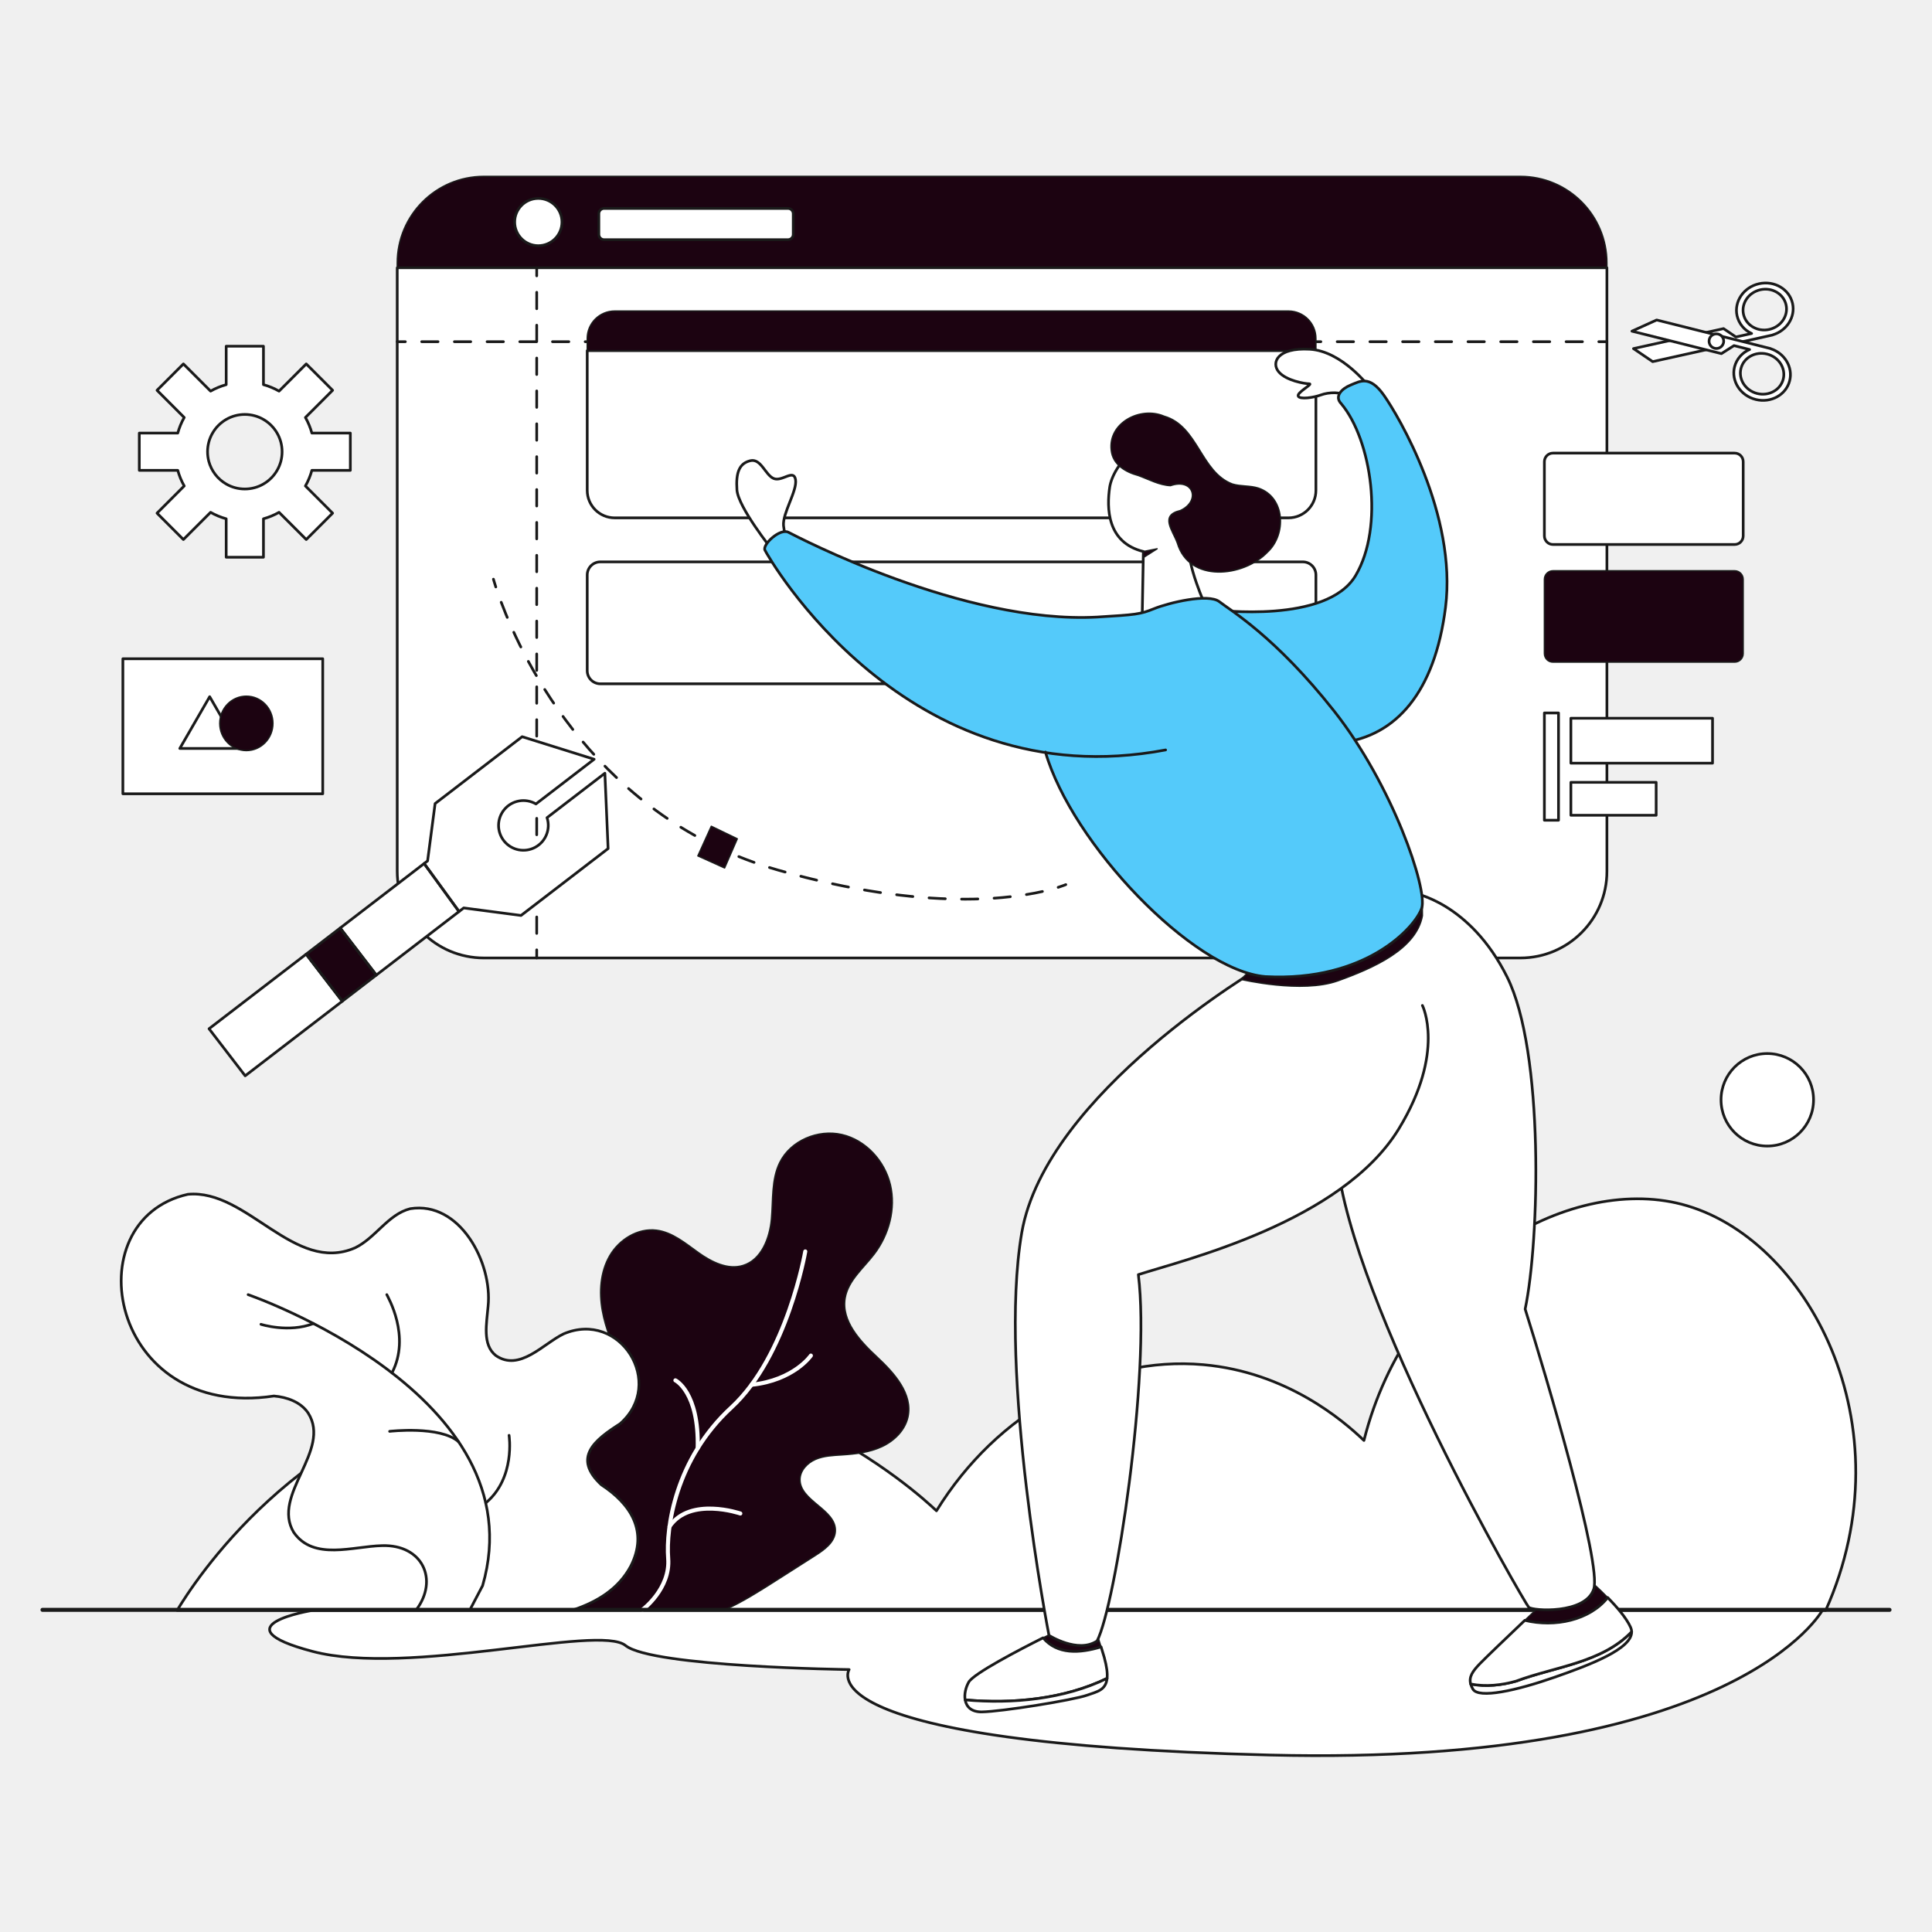
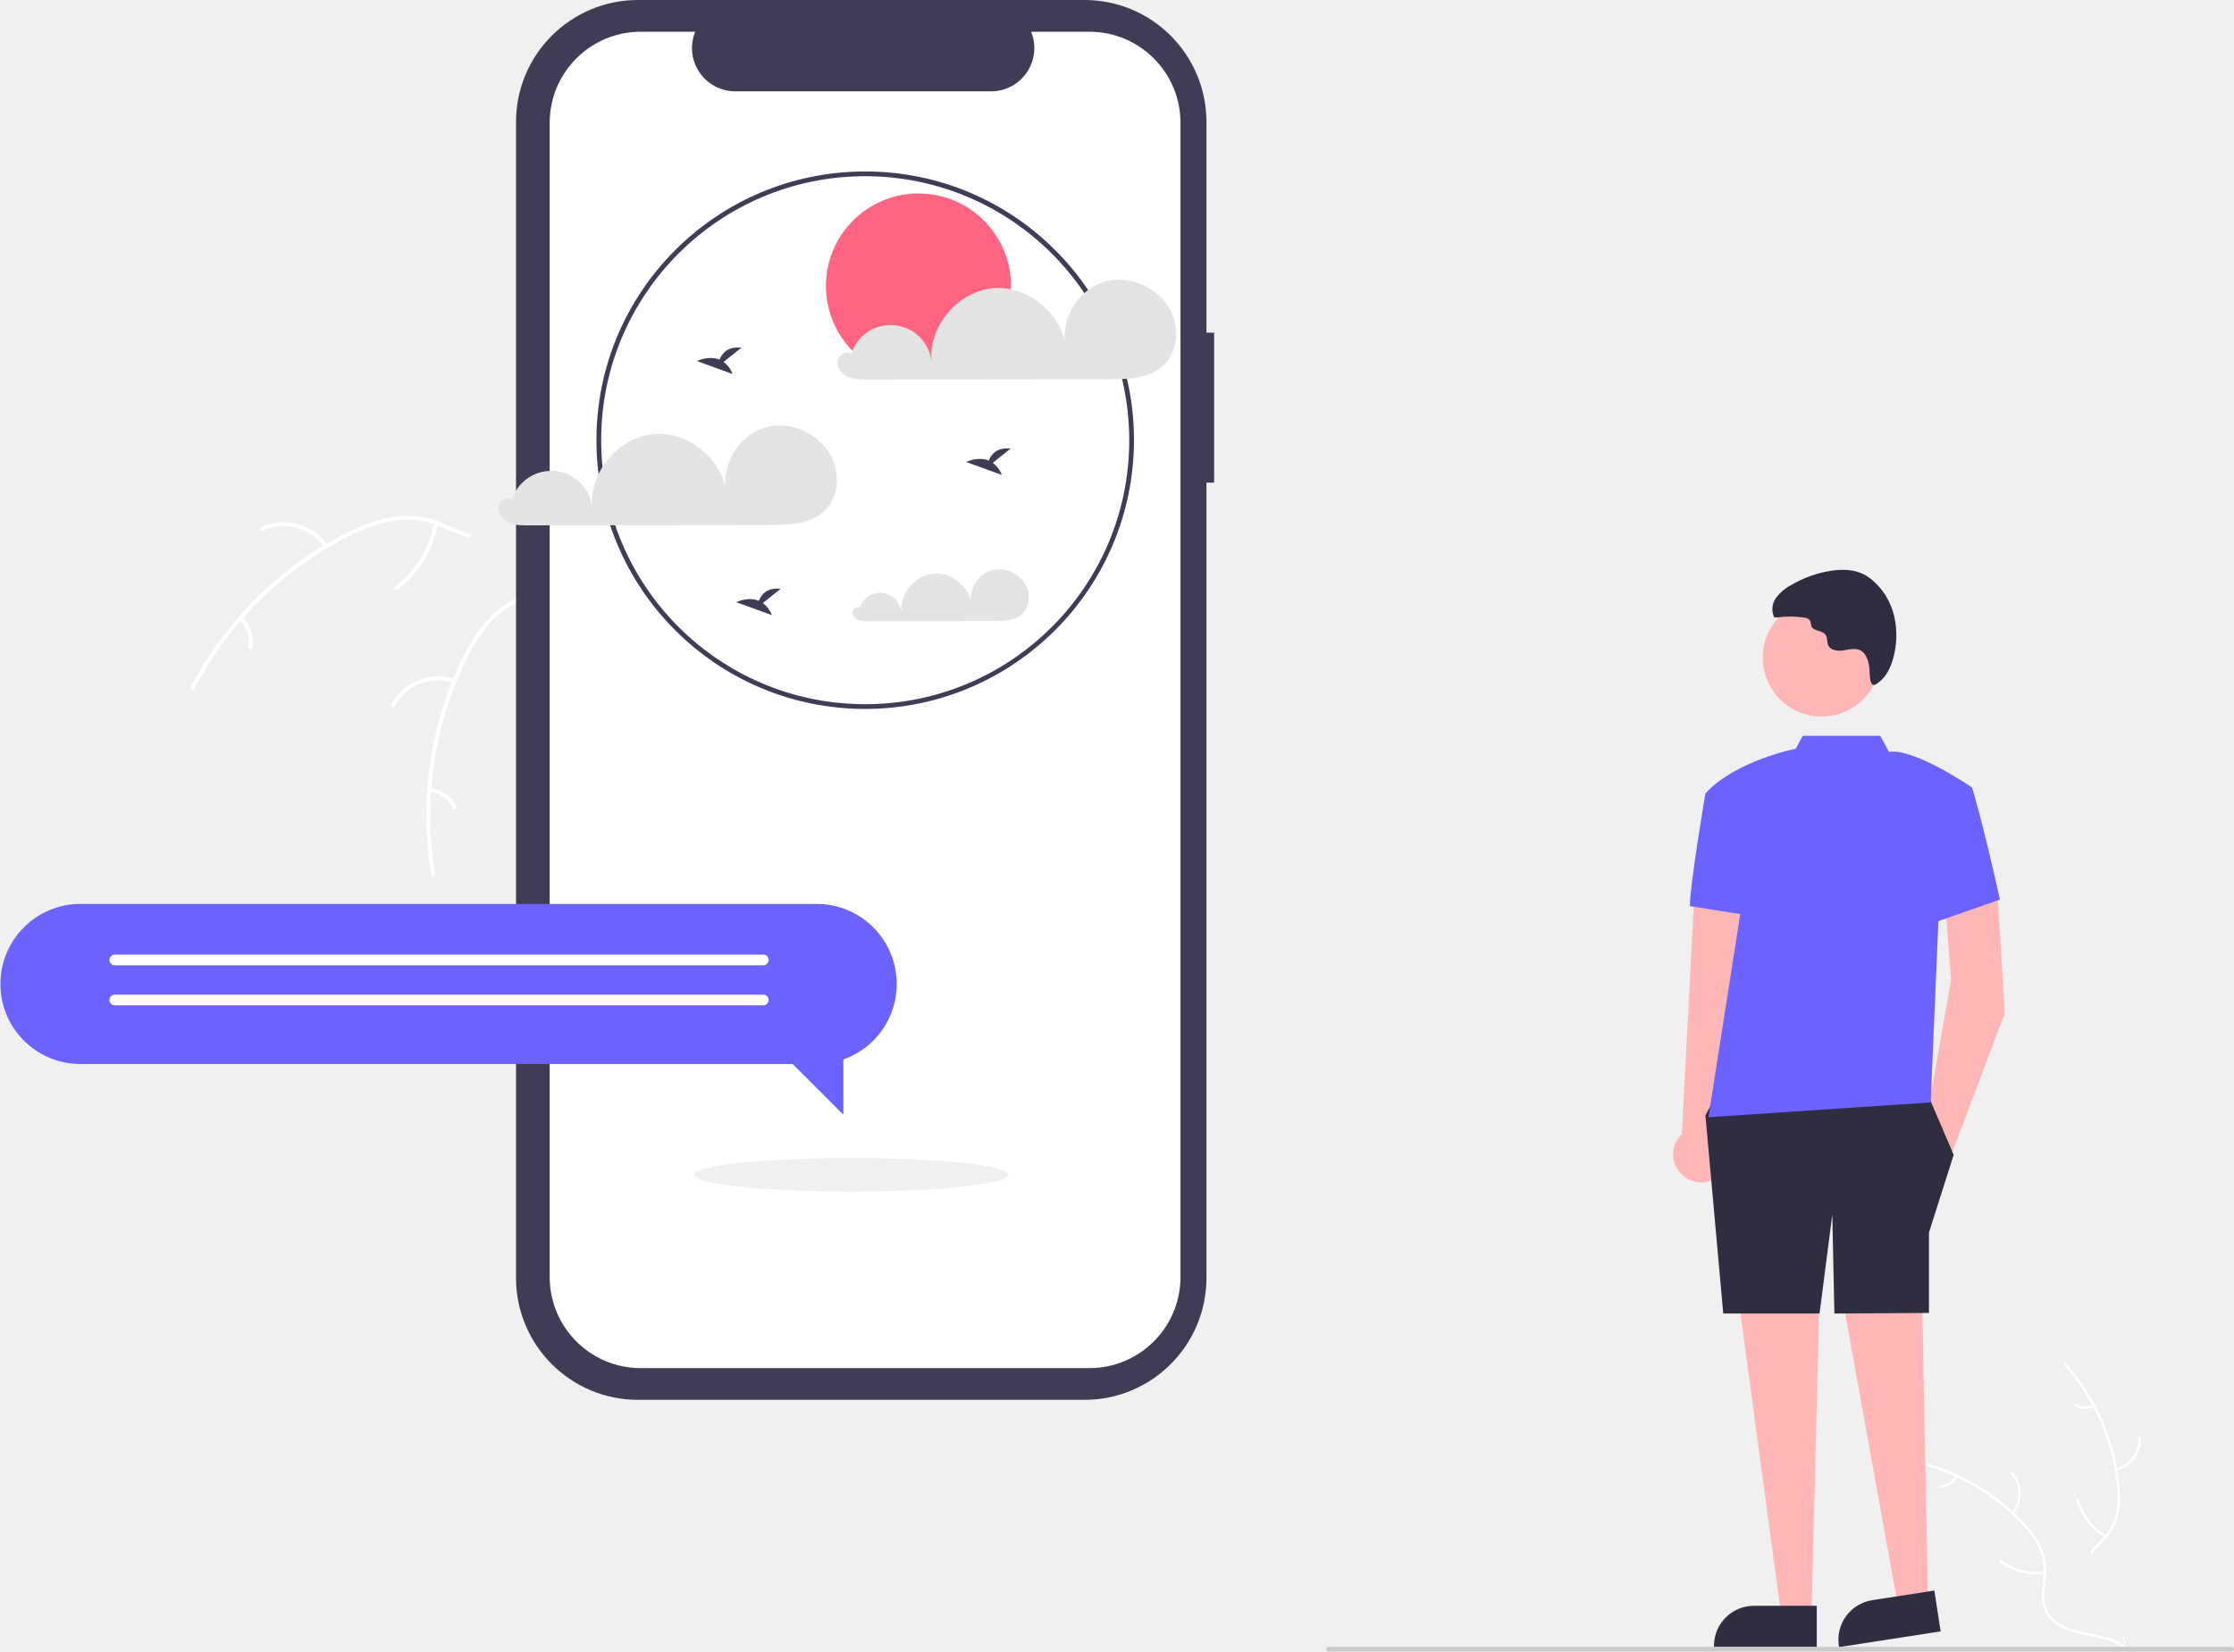
- <svg xmlns="http://www.w3.org/2000/svg" viewBox="0 0 3000 3000" id="website-design">
-   <g id="Layer_2">
-     <g id="Layer_1-2">
-       <rect width="3000" height="3000" style="fill:none" />
-       <path d="M1241.617,2499.535H2830.369s-130.215,243.627-858.388,225.673-653.451-132.726-653.451-132.726-306.214-3.943-347.237-37.353-336.218,48.695-486.044,9.139,0-63.685,0-63.685Z" style="fill:#fff;stroke:#1a1a1a;stroke-linecap:round;stroke-linejoin:round;stroke-width:4.198px" />
-       <path d="M275.012,2500.581h2559.914c128.708-287.852-29.237-580.591-224.063-630.747-176.446-45.425-425.207,97.293-492.937,366.902-32.215-30.901-119.669-106.064-249.27-117.633-160.389-14.317-320.602,74.541-414.516,226.863-26.263-25.04-296.51-273.912-672.188-201.656C459.063,2206.413,300.061,2459.237,275.012,2500.581Z" style="fill:#fff;stroke:#1a1a1a;stroke-linecap:round;stroke-linejoin:round;stroke-width:4.198px" />
-       <circle cx="2744.232" cy="1707.762" r="71.82" style="fill:#fff;stroke:#1a1a1a;stroke-linecap:round;stroke-linejoin:round;stroke-width:4.198px" />
-       <path d="M2495.211,408.285A134.437,134.437,0,0,0,2360.773,273.847H751.258A134.437,134.437,0,0,0,616.82,408.285v7.469H2495.211Z" style="stroke:#1a1a1a;stroke-linecap:round;stroke-linejoin:round;fill:#1c0311;stroke-width:2.099px" />
-       <path d="M616.82,415.753v937.328A134.437,134.437,0,0,0,751.258,1487.519H2360.773a134.437,134.437,0,0,0,134.437-134.437V415.753Z" style="fill:#fff;stroke:#1a1a1a;stroke-linecap:round;stroke-linejoin:round;stroke-width:4.198px" />
-       <rect width="308.708" height="141.906" x="2398.117" y="703.58" rx="13.307" style="fill:#fff;stroke:#1a1a1a;stroke-linecap:round;stroke-linejoin:round;stroke-width:4.198px" />
-       <rect width="308.708" height="141.906" x="2398.117" y="886.272" rx="13.307" style="stroke:#1a1a1a;stroke-linecap:round;stroke-linejoin:round;fill:#1c0311;stroke-width:2.099px" />
-       <path d="M1795.638,854.542s-13.036,3.947-20.228,1.867" style="fill:#fff;stroke:#1a1a1a;stroke-linecap:round;stroke-linejoin:round;stroke-width:4.198px" />
-       <path d="M766.195,899.355s1.158,4.284,3.682,12.039" style="fill:none;stroke:#1a1a1a;stroke-linecap:round;stroke-linejoin:round;stroke-width:4.198px" />
-       <path d="M778.275,935.224c34.781,92.314,151.103,336.419,430.443,415.99,230.868,65.764,369.817,43.957,422.26,30.125" style="fill:none;stroke:#1a1a1a;stroke-linecap:round;stroke-linejoin:round;stroke-width:4.198px;stroke-dasharray:25.271 25.271" />
-       <path d="M1643.119,1377.844c7.923-2.497,11.857-4.223,11.857-4.223" style="fill:none;stroke:#1a1a1a;stroke-linecap:round;stroke-linejoin:round;stroke-width:4.198px" />
-       <line x1="833.414" x2="833.414" y1="415.753" y2="428.347" style="fill:none;stroke:#1a1a1a;stroke-linecap:round;stroke-linejoin:round;stroke-width:4.198px" />
-       <line x1="833.414" x2="833.414" y1="453.873" y2="1462.162" style="fill:none;stroke:#1a1a1a;stroke-linecap:round;stroke-linejoin:round;stroke-width:4.198px;stroke-dasharray:25.526 25.526" />
-       <line x1="833.414" x2="833.414" y1="1474.926" y2="1487.519" style="fill:none;stroke:#1a1a1a;stroke-linecap:round;stroke-linejoin:round;stroke-width:4.198px" />
-       <line x1="616.82" x2="629.414" y1="530.585" y2="530.585" style="fill:none;stroke:#1a1a1a;stroke-linecap:round;stroke-linejoin:round;stroke-width:4.198px" />
-       <line x1="654.8" x2="2469.924" y1="530.585" y2="530.585" style="fill:none;stroke:#1a1a1a;stroke-linecap:round;stroke-linejoin:round;stroke-width:4.198px;stroke-dasharray:25.386 25.386" />
-       <line x1="2482.617" x2="2495.211" y1="530.585" y2="530.585" style="fill:none;stroke:#1a1a1a;stroke-linecap:round;stroke-linejoin:round;stroke-width:4.198px" />
-       <polygon points="528.205 1441.054 584.32 1514.108 712.788 1415.427 658.588 1340.902 528.205 1441.054" style="fill:#fff" />
-       <path d="M809.069,1421.53l135.183-103.838-4.998-117.01-89.838,69.008a38.587,38.587,0,1,1-17.23-21.313l90.378-69.422L810.8,1143.956,675.617,1247.794l-11.67,88.99-5.36,4.117,54.2,74.526,7.275-5.588Z" style="fill:#fff" />
-       <rect width="66.608" height="92.119" x="496.546" y="1451.809" style="fill:#fff" transform="rotate(-37.529 529.85 1497.868)" />
-       <rect width="190.13" height="92.119" x="332.983" y="1530.007" style="fill:#fff" transform="rotate(-37.529 428.048 1576.066)" />
-       <polygon points="528.205 1441.054 584.32 1514.108 712.788 1415.427 658.588 1340.902 528.205 1441.054" style="fill:none;stroke-width:2.099px;stroke:#fff;stroke-miterlimit:10" />
-       <path d="M809.069,1421.53l135.183-103.838-4.998-117.01-89.838,69.008a38.587,38.587,0,1,1-17.23-21.313l90.378-69.422L810.8,1143.956,675.617,1247.794l-11.67,88.99-5.36,4.117,54.2,74.526,7.275-5.588Z" style="fill:none;stroke-width:2.099px;stroke:#fff;stroke-miterlimit:10" />
-       <rect width="66.608" height="92.119" x="496.546" y="1451.809" style="stroke:#1a1a1a;stroke-linecap:round;stroke-linejoin:round;fill:#1c0311;stroke-width:2.099px" transform="rotate(-37.529 529.85 1497.868)" />
-       <rect width="190.13" height="92.119" x="332.983" y="1530.007" style="fill:none;stroke-width:2.099px;stroke:#fff;stroke-miterlimit:10" transform="rotate(-37.529 428.048 1576.066)" />
-       <polygon points="528.205 1441.054 584.32 1514.108 712.788 1415.427 658.588 1340.902 528.205 1441.054" style="fill:none;stroke:#1a1a1a;stroke-linecap:round;stroke-linejoin:round;stroke-width:4.198px" />
-       <path d="M809.069,1421.53l135.183-103.838-4.998-117.01-89.838,69.008a38.587,38.587,0,1,1-17.23-21.313l90.378-69.422L810.8,1143.956,675.617,1247.794l-11.67,88.99-5.36,4.117,54.2,74.526,7.275-5.588Z" style="fill:none;stroke:#1a1a1a;stroke-linecap:round;stroke-linejoin:round;stroke-width:4.198px" />
-       <rect width="66.608" height="92.119" x="496.546" y="1451.809" style="fill:none;stroke:#1a1a1a;stroke-linecap:round;stroke-linejoin:round;stroke-width:4.198px" transform="rotate(-37.529 529.85 1497.868)" />
-       <rect width="190.13" height="92.119" x="332.983" y="1530.007" style="fill:none;stroke:#1a1a1a;stroke-linecap:round;stroke-linejoin:round;stroke-width:4.198px" transform="rotate(-37.529 428.048 1576.066)" />
-       <path d="M544.003,730.375V672.489h-59.719a106.651,106.651,0,0,0-10.032-24.228l42.222-42.222-40.939-40.939L433.313,607.323a106.636,106.636,0,0,0-24.228-10.032V537.598H351.226V597.291a106.636,106.636,0,0,0-24.228,10.032l-42.222-42.223-40.939,40.939,42.222,42.222a106.651,106.651,0,0,0-10.032,24.228h-59.719V730.375h59.719a106.639,106.639,0,0,0,10.032,24.228l-42.222,42.222,40.939,40.939,42.222-42.222a106.635,106.635,0,0,0,24.228,10.032v59.693h57.859V805.574a106.635,106.635,0,0,0,24.228-10.032l42.222,42.222,40.939-40.939-42.222-42.222A106.639,106.639,0,0,0,484.284,730.375Zm-113.728,0a57.896,57.896,0,0,1-21.19,21.19,56.485,56.485,0,0,1-13.961,5.789,58.114,58.114,0,0,1-29.964,0,56.302,56.302,0,0,1-13.934-5.789,58.19,58.19,0,0,1-27.004-35.15,58.726,58.726,0,0,1-1.938-14.982,57.594,57.594,0,0,1,1.964-14.982,56.497,56.497,0,0,1,5.789-13.961A58.093,58.093,0,0,1,351.226,651.3a56.302,56.302,0,0,1,13.934-5.789,58.114,58.114,0,0,1,29.964,0A56.486,56.486,0,0,1,409.085,651.3a58.093,58.093,0,0,1,21.19,21.189,56.497,56.497,0,0,1,5.789,13.961,57.594,57.594,0,0,1,1.964,14.982,58.726,58.726,0,0,1-1.938,14.982A57.574,57.574,0,0,1,430.275,730.375Z" style="fill:#fff;stroke:#1a1a1a;stroke-linecap:round;stroke-linejoin:round;stroke-width:4.198px" />
-       <circle cx="835.904" cy="344.8" r="36.721" style="fill:#fff;stroke:#1a1a1a;stroke-linecap:round;stroke-linejoin:round;stroke-width:4.198px" />
-       <rect width="301.862" height="48.547" x="929.885" y="323.639" rx="8.198" style="fill:#fff;stroke:#1a1a1a;stroke-linecap:round;stroke-linejoin:round;stroke-width:4.198px" />
-       <path d="M911.836,544.434V761.485a42.643,42.643,0,0,0,42.643,42.643H2000.709a42.643,42.643,0,0,0,42.643-42.643V544.434Z" style="fill:#fff;stroke:#1a1a1a;stroke-linecap:round;stroke-linejoin:round;stroke-width:4.198px" />
-       <path d="M2043.352,525.615a42.643,42.643,0,0,0-42.643-42.643H954.479A42.643,42.643,0,0,0,911.836,525.615v18.819H2043.352Z" style="stroke:#1a1a1a;stroke-linecap:round;stroke-linejoin:round;fill:#1c0311;stroke-width:2.099px" />
-       <rect width="1131.516" height="189.327" x="911.836" y="872.473" rx="20.317" style="fill:#fff;stroke:#1a1a1a;stroke-linecap:round;stroke-linejoin:round;stroke-width:4.198px" />
-       <path d="M1362.27,2107.484c-26.687-24.884-56.107-56.158-49.856-92.106,4.718-27.129,28.36-46.109,45.062-68.001,23.092-30.268,33.876-70.577,25.154-107.636-8.722-37.059-38.191-69.418-75.275-78.03-37.084-8.612-79.694,9.243-96.559,43.374-13.217,26.749-10.217,58.199-12.943,87.91-2.726,29.711-15.451,63.061-43.936,71.937-23.791,7.414-48.984-5.316-69.273-19.785-20.289-14.468-40.428-31.729-65.145-34.9-29.006-3.722-58.02,14.289-72.709,39.576-14.689,25.287-16.732,56.351-11.582,85.138,5.151,28.787,16.942,55.896,28.638,82.699l-76.907,88.103-25.238,293.771h264.239c27.243-12.3,52.682-28.463,77.931-44.567q31.293-19.959,62.586-39.919c14.119-9.005,29.777-20.509,30.717-37.229,1.906-33.906-55.846-47.019-54.898-80.965.386-13.836,11.562-25.461,24.3-30.876s26.928-5.938,40.741-6.821c21.17-1.354,42.717-3.853,61.956-12.789,19.239-8.936,36.055-25.341,40.621-46.057C1417.748,2164.678,1388.957,2132.367,1362.27,2107.484Z" style="stroke:#1a1a1a;stroke-linecap:round;stroke-linejoin:round;fill:#1c0311;stroke-width:2.099px" />
-       <path d="M1250.419,1943.226s-27.943,162.449-114.8,242.368-101.794,186.972-98.06,234.274-39.833,79.667-39.833,79.667" style="fill:none;stroke-linecap:round;stroke-linejoin:round;stroke:#fff;stroke-width:6.297px" />
-       <path d="M1149.591 2350.16s-77.951-26.812-109.928 20.204M1048.763 2143.372s36.864 17.898 34.614 105.497M1259.133 2104.936s-26.311 38.393-92.2 45.337" style="fill:none;stroke-linecap:round;stroke-linejoin:round;stroke:#fff;stroke-width:6.297px" />
-       <path d="M979.483,2431.812c27.422-53.811-.149-96.524-45.7-126.2-44.987-41.834-11.072-69.291,28.942-94.723,71.906-62.796.347-177.185-87.658-139.608-31.623,15.306-68.344,59.208-105.226,33.543-21.193-16.781-14.197-49.525-11.932-76.463,7.043-67.559-43.889-163.853-120.931-151.493-34.315,8.591-53.87,45.591-85.794,60.828-94.328,40.965-167.497-91.812-259.449-83.172-178.266,39.972-121.711,351.682,133.611,313.189,20.399,1.682,41.74,9.397,53.139,26.395,37.062,58.144-57.765,126.99-22.328,185.397,30.894,44.398,92.227,21.486,137.093,20.559,62.952-1.937,88.069,53.026,53.256,99.468H891.046C927.712,2487.079,960.79,2467.085,979.483,2431.812Z" style="fill:#fff;stroke:#1a1a1a;stroke-linecap:round;stroke-linejoin:round;stroke-width:4.198px" />
-       <path d="M729.785,2499.535l19.605-37.344c85.891-296.883-364.102-451.859-364.102-451.859" style="fill:#fff;stroke:#1a1a1a;stroke-linecap:round;stroke-linejoin:round;stroke-width:4.198px" />
-       <path d="M790.469 2228.792s10.315 66.243-36.232 105.008M600.638 2010.331c1.245 3.112 37.771 64.36 7.994 121.494M604.995 2222.576s78.679-9.108 107.181 16.293M405.206 2056.389s42.878 13.742 81.5-1.22" style="fill:#fff;stroke:#1a1a1a;stroke-linecap:round;stroke-linejoin:round;stroke-width:4.198px" />
-       <line x1="66" x2="2934" y1="2499.761" y2="2499.761" style="fill:none;stroke:#1a1a1a;stroke-linecap:round;stroke-linejoin:round;stroke-width:6.297px" />
-       <polygon points="1083.617 1329.032 1104.502 1282.993 1144.895 1302.475 1125.162 1347.791 1083.617 1329.032" style="stroke:#1a1a1a;stroke-linecap:round;stroke-linejoin:round;fill:#1c0311;stroke-width:2.099px" />
-       <path d="M1709.762,2557.259c-3.42-11.141-7.528-24.004-8.572-25.049-1.867-1.867-59.283,0-59.283,0s-8.923,4.315-22.234,10.996C1641.722,2569.325,1676.181,2567.503,1709.762,2557.259Z" style="stroke:#1a1a1a;stroke-linecap:round;stroke-linejoin:round;fill:#1c0311;stroke-width:2.099px" />
-       <path d="M1719.075,2606.123c.795-7.597-.397-17.923-4.349-32.367,0,0-2.269-7.713-4.965-16.496-33.581,10.244-68.039,12.066-90.089-14.053-36.999,18.571-107.919,55.438-115.471,68.826-4.674,8.286-7.11,18.694-5.532,27.538C1572.306,2646.206,1652.601,2638.466,1719.075,2606.123Z" style="fill:#fff;stroke:#1a1a1a;stroke-linecap:round;stroke-linejoin:round;stroke-width:4.198px" />
-       <path d="M1498.67,2639.571c1.89,10.587,9.539,18.929,26.071,18.675,30.342-.467,141.454-18.179,163.846-26.141,14.874-5.288,28.562-7.556,30.489-25.982C1652.601,2638.466,1572.306,2646.206,1498.67,2639.571Z" style="fill:#fff;stroke:#1a1a1a;stroke-linecap:round;stroke-linejoin:round;stroke-width:4.198px" />
-       <path d="M2496.473,2480.69c-14.442-14.818-27.402-25.967-27.402-25.967l-75.621,36.877s-11.059,10.487-25.707,24.437C2414.478,2527.359,2468.22,2515.971,2496.473,2480.69Z" style="stroke:#1a1a1a;stroke-linecap:round;stroke-linejoin:round;fill:#1c0311;stroke-width:2.099px" />
-       <path d="M2354.251,2610.433c-22.334,6.381-47.089,9.105-70.587,4.524a33.087,33.087,0,0,0,3.356,7.812c8.869,15.404,67.686,2.334,126.502-18.205,54.364-18.984,120.684-43.95,120.094-70.844C2487.195,2582.177,2414.074,2587.999,2354.251,2610.433Z" style="fill:#fff;stroke:#1a1a1a;stroke-linecap:round;stroke-linejoin:round;stroke-width:4.198px" />
-       <path d="M2496.473,2480.69c-28.253,35.282-81.995,46.669-128.73,35.347-25.071,23.877-60.68,57.921-69.52,67.055-11.489,11.872-17.619,20.607-14.559,31.866,23.498,4.58,48.253,1.857,70.587-4.524,59.824-22.434,132.944-28.256,179.365-76.713a17.15,17.15,0,0,0-1.528-6.645C2525.675,2512.646,2510.386,2494.965,2496.473,2480.69Z" style="fill:#fff;stroke:#1a1a1a;stroke-linecap:round;stroke-linejoin:round;stroke-width:4.198px" />
-       <path d="M2075.716,1798.717c23.651,229.042,292.526,691.482,298.128,697.083s87.758,11.203,100.828-28.008-74.688-334.227-106.43-435.055c22.406-106.43,29.875-399.578-28.008-515.702s-145.641-130.345-145.641-130.345l-151.242,50.414" style="fill:#fff;stroke:#1a1a1a;stroke-linecap:round;stroke-linejoin:round;stroke-width:4.198px" />
-       <path d="M2208.704,1561.273s36.303,71.887-36.517,191.387c-88.711,145.578-335.471,204.146-404.559,226.552,19.292,156.844-35.474,514.099-64.105,568.87-29.875,19.917-74.688-8.714-74.688-8.714S1549.169,2132.321,1586.513,1914.483s372.193-413.271,372.193-413.271l161.201-64.107" style="fill:#fff;stroke:#1a1a1a;stroke-linecap:round;stroke-linejoin:round;stroke-width:4.198px" />
-       <path d="M1927.307,1520.847s94.155,22.329,150.264,2.129,121.621-49.376,131.134-100.996l-.192-25.483-261.864,104.036Z" style="stroke:#1a1a1a;stroke-linecap:round;stroke-linejoin:round;fill:#1c0311;stroke-width:2.099px" />
-       <path d="M1872.504,942.3s-30.809-67.219-26.141-98.027,71.887-65.352.934-127.902-119.5,8.402-124.168,40.145-4.668,85.891,52.281,99.895l-1.867,104.562" style="fill:#fff;stroke:#1a1a1a;stroke-linecap:round;stroke-linejoin:round;stroke-width:4.198px" />
-       <polygon points="1796.776 852.161 1775.41 856.41 1775.241 865.879 1796.776 852.161" style="stroke:#1a1a1a;stroke-linecap:round;stroke-linejoin:round;fill:#1c0311;stroke-width:2.099px" />
-       <path d="M2125.975,600.605s-42.012-55.549-92.426-58.35-59.75,21.006-48.08,35.01,41.078,18.672,47.613,18.672-19.605,13.537-17.271,19.139,24.273,2.334,35.477-1.867,33.143-5.602,38.744,2.801S2125.975,600.605,2125.975,600.605Z" style="fill:#fff;stroke:#1a1a1a;stroke-linecap:round;stroke-linejoin:round;stroke-width:4.198px" />
-       <path d="M1887.441,946.968s172.715,22.406,217.527-53.215,24.84-210.848-22.406-267.008c-11.04-11.291.934-23.34,14.938-28.941s28.941-15.871,51.348,15.871,113.898,185.785,95.739,329.559c-16.68,132.062-77.067,199.789-162.024,210.059C1992.938,1065.535,1887.441,946.968,1887.441,946.968Z" style="stroke:#1a1a1a;stroke-linecap:round;stroke-linejoin:round;stroke-width:4.198px;fill:#54cafa" />
-       <path d="M1199.383,854.076s-53.215-66.285-55.082-93.359,3.734-41.078,20.539-45.279,23.34,21.939,36.41,27.541,31.275-15.404,34.076,1.867-20.539,52.281-18.672,71.42,9.803,24.74,9.803,24.74Z" style="fill:#fff;stroke:#1a1a1a;stroke-linecap:round;stroke-linejoin:round;stroke-width:4.198px" />
-       <path d="M1809.953,1164.496C1405.707,1241.05,1191.813,862.768,1187.737,854.218s23.281-34.377,36.542-27.683,271.987,142.84,479.245,131.637c60.689-3.703,66.752-4.201,88.691-13.07s84.023-24.273,101.295-10.736,86.357,53.682,177.85,169.447S2217,1381.089,2207.664,1410.031s-85.891,114.832-242.734,106.43c-112.965-9.336-300.498-206.819-341.576-348.726" style="stroke:#1a1a1a;stroke-linecap:round;stroke-linejoin:round;stroke-width:4.198px;fill:#54cafa" />
-       <path d="M1725.511,699.171c-5.051-42.753,45.332-68.644,81.966-52.978,53.095,15.292,56.828,86.608,106.052,105.325,12.998,4.003,27.251,2.221,40.215,6.326,42.086,13.841,44.343,71.962,14.282,99.667-37.487,38.876-121.588,47.881-139.918-14.398-7.206-19.891-27.751-42.897,4.785-50.379,32-14.851,20.251-51.003-15.338-38.594-17.249-.674-33.617-9.754-49.649-15.632C1748.134,733.266,1727.815,721.642,1725.511,699.171Z" style="stroke:#1a1a1a;stroke-linecap:round;stroke-linejoin:round;fill:#1c0311;stroke-width:2.099px" />
-       <rect width="219.948" height="69.739" x="2439.264" y="1115.291" style="fill:#fff;stroke:#1a1a1a;stroke-linecap:round;stroke-linejoin:round;stroke-width:4.198px" />
-       <rect width="132.417" height="51.147" x="2439.264" y="1214.791" style="fill:#fff;stroke:#1a1a1a;stroke-linecap:round;stroke-linejoin:round;stroke-width:4.198px" />
-       <rect width="21.945" height="166.582" x="2398.117" y="1107.062" style="fill:#fff;stroke:#1a1a1a;stroke-linecap:round;stroke-linejoin:round;stroke-width:4.198px" />
-       <rect width="310.353" height="209.66" x="190.79" y="1022.921" style="fill:#fff;stroke:#1a1a1a;stroke-linecap:round;stroke-linejoin:round;stroke-width:4.198px" />
-       <polygon points="279.187 1162.197 325.59 1081.825 371.993 1162.197 279.187 1162.197" style="fill:#fff;stroke:#1a1a1a;stroke-linecap:round;stroke-linejoin:round;stroke-width:4.198px" />
-       <ellipse cx="382.519" cy="1123.257" rx="41.302" ry="42.26" style="stroke:#1a1a1a;stroke-linecap:round;stroke-linejoin:round;fill:#1c0311;stroke-width:2.099px" />
-       <path d="M2697.271,490.29a40.047,40.047,0,0,0,22.626,27.551l-24.383,5.411-19.179-12.986-139.868,31.04,29.778,20.223,186.232-41.33.275-.212c21.782-6.575,35.381-27.739,30.702-48.824-4.92-22.171-28.215-35.878-52.004-30.598C2707.64,445.849,2692.351,468.119,2697.271,490.29Zm76.142-16.898c3.779,17.028-7.95,34.121-26.207,38.173-18.257,4.052-36.137-6.471-39.915-23.499-3.774-17.007,7.975-34.105,26.232-38.157C2751.78,445.857,2769.639,456.385,2773.413,473.392Z" style="fill:#fff;stroke:#1a1a1a;stroke-linecap:round;stroke-linejoin:round;stroke-width:4.198px" />
-       <path d="M2726.184,620.306c23.635,5.932,47.298-7.128,52.827-29.155,5.258-20.948-7.754-42.478-29.347-49.65l-.269-.219-176.967-44.418-38.38,17.374,138.96,34.878,19.529-12.454,24.225,6.08a40.047,40.047,0,0,0-23.376,26.917C2687.859,591.687,2702.529,614.369,2726.184,620.306Zm2.33-9.283c-18.139-4.553-29.413-21.968-25.172-38.865,4.246-16.917,22.408-26.944,40.547-22.391,18.138,4.553,29.393,21.963,25.146,38.88C2764.795,605.544,2746.653,615.576,2728.514,611.023Z" style="fill:#fff;stroke:#1a1a1a;stroke-linecap:round;stroke-linejoin:round;stroke-width:4.198px" />
-       <circle cx="2665.183" cy="529.768" r="11.366" style="fill:#fff;stroke:#1a1a1a;stroke-linecap:round;stroke-linejoin:round;stroke-width:4.198px" />
-     </g>
-   </g>
+ <svg xmlns="http://www.w3.org/2000/svg" width="942.594" height="696.952" viewBox="0 0 942.594 696.952" role="img" artist="Katerina Limpitsouni" source="https://undraw.co/">
+   <path d="M1038.323,729.518c-2.829-22.746-16.926-45.158-38.619-52.56a105.608,105.608,0,0,1-.005,72.507c-3.333,9.017-7.98,18.698-4.844,27.786,1.951,5.654,6.723,9.981,12.058,12.686,5.335,2.705,11.256,3.994,17.102,5.258l1.151.952C1034.447,775.188,1041.151,752.265,1038.323,729.518Z" transform="translate(-128.7028 -101.5241)" fill="#f0f0f0" />
+   <path d="M999.489,677.388a90.266,90.266,0,0,1,22.44,50.802,38.872,38.872,0,0,1-.442,12.171,22.295,22.295,0,0,1-5.545,10.341c-2.499,2.746-5.374,5.265-7.162,8.571a13.651,13.651,0,0,0-.667,11.144c1.579,4.528,4.691,8.219,7.859,11.723,3.518,3.89,7.234,7.875,8.729,13.033.181.625,1.14.307.959-.317-2.602-8.973-11.312-14.07-15.466-22.152-1.938-3.771-2.752-8.149-.935-12.13,1.589-3.481,4.551-6.082,7.105-8.84a23.79,23.79,0,0,0,5.798-9.909,35.936,35.936,0,0,0,.908-12.109,87.575,87.575,0,0,0-6.396-26.613,91.867,91.867,0,0,0-16.519-26.472c-.432-.484-1.098.277-.668.758Z" transform="translate(-128.7028 -101.5241)" fill="#fff" />
+   <path d="M1021.657,722.077A13.543,13.543,0,0,0,1031.966,707.89c-.051-.648-1.061-.598-1.009.05a12.54,12.54,0,0,1-9.616,13.177c-.632.15-.312,1.109.317.959Z" transform="translate(-128.7028 -101.5241)" fill="#fff" />
+   <path d="M1017.392,749.477a26.103,26.103,0,0,1-11.656-15.033c-.183-.624-1.142-.307-.959.317a27.151,27.151,0,0,0,12.161,15.619c.56.332,1.012-.572.454-.902Z" transform="translate(-128.7028 -101.5241)" fill="#fff" />
+   <path d="M1011.783,694.359a7.666,7.666,0,0,1-7.265-.369c-.556-.339-1.006.565-.454.902a8.59,8.59,0,0,0,8.036.426.522.522,0,0,0,.321-.638.508.508,0,0,0-.638-.321Z" transform="translate(-128.7028 -101.5241)" fill="#fff" />
+   <path d="M933.581,717.586c.341.222.682.443,1.023.674a100.955,100.955,0,0,1,12.908,10.078c.316.281.631.571.938.861a106.43,106.43,0,0,1,23.114,31.641,103.357,103.357,0,0,1,5.661,14.648c2.089,6.932,3.803,14.614,7.938,20.284a17.73,17.73,0,0,0,1.381,1.705h37.37c.085-.043.17-.077.256-.119l1.492.068c-.06-.264-.128-.537-.188-.801-.034-.153-.077-.307-.111-.46-.025-.102-.051-.205-.068-.298-.008-.034-.017-.068-.025-.094-.017-.094-.043-.179-.06-.264q-.563-2.289-1.159-4.579c0-.009,0-.009-.008-.017a151.971,151.971,0,0,0-12.789-33.576c-.171-.315-.341-.639-.529-.955a98.624,98.624,0,0,0-8.859-13.437,87.192,87.192,0,0,0-5.806-6.642A72.504,72.504,0,0,0,977.917,722.71c-13.403-7.077-28.921-9.788-43.245-5.465C934.306,717.356,933.947,717.466,933.581,717.586Z" transform="translate(-128.7028 -101.5241)" fill="#f0f0f0" />
+   <path d="M933.665,718.06a90.266,90.266,0,0,1,48.503,27.052,38.872,38.872,0,0,1,6.975,9.984,22.295,22.295,0,0,1,1.798,11.595c-.342,3.697-1.121,7.439-.558,11.155a13.651,13.651,0,0,0,6.177,9.3c3.987,2.665,8.694,3.739,13.333,4.628,5.151.988,10.517,1.933,14.816,5.15.521.39,1.095-.441.575-.83-7.48-5.598-17.503-4.423-25.686-8.375-3.818-1.844-7.104-4.85-8.049-9.122-.827-3.736-.028-7.596.351-11.336a23.79,23.79,0,0,0-1.336-11.403,35.936,35.936,0,0,0-6.565-10.216A87.574,87.574,0,0,0,962.87,728.244a91.867,91.867,0,0,0-29.128-11.191c-.636-.126-.709.882-.078,1.007Z" transform="translate(-128.7028 -101.5241)" fill="#fff" />
+   <path d="M978.27,740.394a13.543,13.543,0,0,0-.31-17.534c-.431-.486-1.207.161-.775.648a12.54,12.54,0,0,1,.255,16.311c-.414.501.418,1.073.83.575Z" transform="translate(-128.7028 -101.5241)" fill="#fff" />
+   <path d="M991.362,764.839a26.103,26.103,0,0,1-18.358-4.985c-.522-.388-1.097.443-.575.83a27.151,27.151,0,0,0,19.114,5.149c.647-.072.463-1.066-.18-.994Z" transform="translate(-128.7028 -101.5241)" fill="#fff" />
+   <path d="M953.698,724.208a7.666,7.666,0,0,1-6.022,4.079c-.648.064-.463,1.057.18.994a8.59,8.59,0,0,0,6.672-4.498.522.522,0,0,0-.128-.703.508.508,0,0,0-.703.128Z" transform="translate(-128.7028 -101.5241)" fill="#fff" />
+   <path d="M268.692,301.474c-33.567,17.704-60.015,52.662-58.77,90.591a174.848,174.848,0,0,1,112.284-42.464c15.915-.12,33.63,1.404,45.865-8.774,7.613-6.333,11.517-16.258,12.581-26.103,1.064-9.846-.408-19.77-1.876-29.564l.8-2.339C341.684,280.724,302.259,283.77,268.692,301.474Z" transform="translate(-128.7028 -101.5241)" fill="#f0f0f0" />
+   <path d="M210.714,392.147a149.448,149.448,0,0,1,65.525-64.508,64.357,64.357,0,0,1,19.107-6.445,36.912,36.912,0,0,1,19.261,2.529c5.716,2.262,11.301,5.237,17.468,6.07a22.601,22.601,0,0,0,17.648-5.495c6.088-5.097,9.98-12.078,13.55-19.037,3.963-7.727,7.958-15.815,15.068-21.152.862-.647-.192-1.946-1.052-1.3-12.371,9.285-15.161,25.759-25.243,36.926-4.704,5.211-11.008,9.035-18.236,8.553-6.321-.422-12.083-3.485-17.851-5.825a39.388,39.388,0,0,0-18.741-3.175A59.497,59.497,0,0,0,277.932,324.975a144.991,144.991,0,0,0-37.465,25.493,152.098,152.098,0,0,0-31.317,41.087c-.496.952,1.072,1.537,1.565.591Z" transform="translate(-128.7028 -101.5241)" fill="#fff" />
+   <path d="M266.931,331.641a22.422,22.422,0,0,0-28.007-7.654c-.973.459-.305,1.993.669,1.533a20.762,20.762,0,0,1,26.038,7.173c.603.891,1.9-.166,1.3-1.052Z" transform="translate(-128.7028 -101.5241)" fill="#fff" />
+   <path d="M311.859,322.195a43.217,43.217,0,0,1-16.452,26.856c-.859.65.194,1.949,1.052,1.3a44.952,44.952,0,0,0,17.063-27.981c.186-1.062-1.478-1.231-1.663-.175Z" transform="translate(-128.7028 -101.5241)" fill="#fff" />
+   <path d="M229.792,363.169a12.692,12.692,0,0,1,3.684,11.466c-.2,1.059,1.465,1.227,1.663.175a14.222,14.222,0,0,0-4.048-12.693.864.864,0,0,0-1.176-.124.841.841,0,0,0-.124,1.176Z" transform="translate(-128.7028 -101.5241)" fill="#fff" />
+   <path d="M311.569,470.662c.144-.658.287-1.316.444-1.979a167.146,167.146,0,0,1,8.045-25.892c.251-.653.515-1.312.784-1.957a176.209,176.209,0,0,1,35.457-54.328,171.12,171.12,0,0,1,19.367-17.347c9.51-7.295,20.403-14.449,26.761-24.174a29.357,29.357,0,0,0,1.831-3.138L382.367,283.977c-.116-.107-.219-.219-.335-.326l-.768-2.351c-.374.248-.757.513-1.131.76-.218.143-.43.298-.648.441-.144.099-.287.199-.422.281-.048.033-.096.066-.13.094-.135.081-.252.171-.374.248q-3.215,2.212-6.411,4.477c-.013.005-.013.005-.022.023-16.203,11.548-31.584,24.549-44.503,39.473-.389.449-.791.903-1.169,1.378a163.287,163.287,0,0,0-15.619,21.589,144.355,144.355,0,0,0-6.884,12.882,120.04,120.04,0,0,0-10.418,36.057c-3.107,24.901,1.784,50.519,16.868,70.168C310.788,469.675,311.169,470.165,311.569,470.662Z" transform="translate(-128.7028 -101.5241)" fill="#f0f0f0" />
+   <path d="M312.254,470.254a149.448,149.448,0,0,1,13.48-90.956A64.357,64.357,0,0,1,337.109,362.649a36.912,36.912,0,0,1,16.902-9.577c5.926-1.636,12.177-2.623,17.602-5.67a22.601,22.601,0,0,0,10.783-15.013c1.792-7.735.697-15.653-.643-23.358-1.487-8.555-3.168-17.418-.703-25.96.299-1.035-1.325-1.438-1.623-.404-4.287,14.862,3.403,29.695,2.076,44.681-.619,6.993-3.349,13.841-9.411,17.809-5.301,3.469-11.746,4.492-17.76,6.097a39.388,39.388,0,0,0-16.875,8.748,59.497,59.497,0,0,0-11.974,16.151,144.991,144.991,0,0,0-14.565,42.912,152.098,152.098,0,0,0-.268,51.661c.177,1.059,1.782.582,1.605-.47Z" transform="translate(-128.7028 -101.5241)" fill="#fff" />
+   <path d="M320.711,388.098a22.422,22.422,0,0,0-26.97,10.751c-.501.953.956,1.775,1.458.821a20.762,20.762,0,0,1,25.108-9.95c1.018.348,1.417-1.277.404-1.623Z" transform="translate(-128.7028 -101.5241)" fill="#fff" />
+   <path d="M350.897,353.506a43.217,43.217,0,0,1,3.034,31.349c-.295,1.036,1.328,1.439,1.623.404a44.952,44.952,0,0,0-3.223-32.615c-.491-.96-1.921-.093-1.434.862Z" transform="translate(-128.7028 -101.5241)" fill="#fff" />
+   <path d="M310.04,435.631a12.692,12.692,0,0,1,9.845,6.937c.478.966,1.909.098,1.434-.862A14.222,14.222,0,0,0,310.444,434.008a.864.864,0,0,0-1.014.609.841.841,0,0,0,.609,1.014Z" transform="translate(-128.7028 -101.5241)" fill="#fff" />
+   <path d="M640.984,241.903h-3.246V152.987a51.462,51.462,0,0,0-51.462-51.463H397.894a51.462,51.462,0,0,0-51.463,51.462V640.79a51.462,51.462,0,0,0,51.462,51.463H586.276a51.462,51.462,0,0,0,51.463-51.462V305.196H640.984Z" transform="translate(-128.7028 -101.5241)" fill="#3f3d56" />
+   <path d="M588.352,114.913H563.762A18.259,18.259,0,0,1,546.857,140.067H438.935a18.259,18.259,0,0,1-16.905-25.155H399.063a38.432,38.432,0,0,0-38.432,38.432V640.432a38.432,38.432,0,0,0,38.432,38.432H588.352a38.432,38.432,0,0,0,38.432-38.432h0V153.344A38.432,38.432,0,0,0,588.352,114.913Z" transform="translate(-128.7028 -101.5241)" fill="#fff" />
+   <path d="M493.763,400.692A113.405,113.405,0,1,1,607.168,287.287,113.533,113.533,0,0,1,493.763,400.692Zm0-224.809A111.405,111.405,0,1,0,605.168,287.287,111.531,111.531,0,0,0,493.763,175.883Z" transform="translate(-128.7028 -101.5241)" fill="#3f3d56" />
+   <path d="M480.692,297.084c-3.914-11.6-17.883-18.699-29.56-15.02-10.098,3.181-16.966,13.947-16.418,24.399-3.377-12.766-16.369-22.749-29.694-21.814-14.975,1.051-27.618,15.697-26.472,30.665a17.409,17.409,0,0,0-33.869-2.88l.005-.277c-2.383-1.339-5.609,1.007-5.752,3.737-.143,2.73,2,5.161,4.513,6.238,2.512,1.076,5.334,1.09,8.067,1.087q51.163-.066,102.326-.132c7.923-.01,16.657-.321,22.481-5.693C481.703,312.428,483.033,304.024,480.692,297.084Z" transform="translate(-128.7028 -101.5241)" fill="#e4e4e4" />
+   <path d="M562.234,350.045a12.81,12.81,0,0,0-15.395-7.823c-5.259,1.657-8.836,7.264-8.55,12.707-1.759-6.649-8.525-11.848-15.465-11.361-7.799.548-14.384,8.175-13.787,15.97a9.067,9.067,0,0,0-17.639-1.5l.002-.144c-1.241-.697-2.921.525-2.996,1.946a3.601,3.601,0,0,0,2.35,3.249,10.565,10.565,0,0,0,4.201.566q26.646-.034,53.293-.069c4.126-.005,8.675-.167,11.709-2.965C562.76,358.036,563.453,353.659,562.234,350.045Z" transform="translate(-128.7028 -101.5241)" fill="#e4e4e4" />
+   <circle cx="387.541" cy="120.687" r="39.046" fill="#ff6582" />
+   <path d="M623.86,235.558c-3.914-11.6-17.883-18.699-29.56-15.02-10.098,3.181-16.966,13.947-16.418,24.399-3.377-12.766-16.369-22.749-29.694-21.814-14.975,1.051-27.618,15.697-26.472,30.665a17.409,17.409,0,0,0-33.869-2.88l.005-.277c-2.383-1.339-5.609,1.007-5.752,3.737-.143,2.73,2,5.161,4.513,6.238,2.512,1.076,5.334,1.09,8.067,1.087q51.163-.066,102.326-.132c7.923-.01,16.657-.321,22.481-5.693C624.871,250.901,626.201,242.497,623.86,235.558Z" transform="translate(-128.7028 -101.5241)" fill="#e4e4e4" />
+   <path d="M547.597,296.846l7.521-6.015c-5.843-.645-8.243,2.542-9.226,5.064-4.565-1.895-9.534.589-9.534.589l15.048,5.463A11.387,11.387,0,0,0,547.597,296.846Z" transform="translate(-128.7028 -101.5241)" fill="#3f3d56" />
+   <path d="M450.574,356.006l7.521-6.015c-5.843-.645-8.243,2.542-9.226,5.064-4.565-1.895-9.534.589-9.534.589l15.048,5.463A11.387,11.387,0,0,0,450.574,356.006Z" transform="translate(-128.7028 -101.5241)" fill="#3f3d56" />
+   <path d="M434.009,254.251l7.521-6.015c-5.843-.645-8.243,2.542-9.226,5.064-4.565-1.895-9.534.589-9.534.589l15.048,5.463A11.387,11.387,0,0,0,434.009,254.251Z" transform="translate(-128.7028 -101.5241)" fill="#3f3d56" />
+   <ellipse cx="359.144" cy="495.763" rx="66.259" ry="7.099" fill="#f0f0f0" />
+   <path d="M162.485,482.977H473.286a33.784,33.784,0,0,1,11.261,65.635v23.326l-21.396-21.396h-300.666a33.783,33.783,0,0,1,0-67.565Z" transform="translate(-128.7028 -101.5241)" fill="#6c63ff" />
+   <path d="M177.125,508.877H450.764a2.252,2.252,0,0,0,0-4.504H177.125a2.252,2.252,0,1,0,0,4.504Z" transform="translate(-128.7028 -101.5241)" fill="#fff" />
+   <path d="M177.125,525.769H450.764a2.252,2.252,0,0,0,0-4.504H177.125a2.252,2.252,0,0,0,0,4.504Z" transform="translate(-128.7028 -101.5241)" fill="#fff" />
+   <path d="M852.394,598.894a11.759,11.759,0,0,0,3.232-17.739L869.299,474.927l-25.55,1.073-5.405,104.081a11.823,11.823,0,0,0,14.051,18.813Z" transform="translate(-128.7028 -101.5241)" fill="#ffb6b6" />
+   <polygon points="842.598 373.388 845.881 427.702 823.714 486.246 813.122 470.587 823.217 413.635 820.417 377.199 842.598 373.388" fill="#ffb6b6" />
+   <polygon points="810.859 540.853 813.579 680.473 801.645 682.321 775.848 539.419 810.859 540.853" fill="#ffb6b6" />
+   <polygon points="733.457 547.599 752.137 685.991 764.213 685.991 767.836 540.824 733.457 547.599" fill="#ffb6b6" />
+   <circle cx="768.606" cy="277.552" r="24.836" fill="#ffb6b6" />
+   <path d="M918.205,389.6c.845,1.86,2.174.697,3.721-.572,2.887-2.368,4.569-6.068,5.535-9.594a35.993,35.993,0,0,0,.441-17.992,28.577,28.577,0,0,0-9.354-15.24,19.132,19.132,0,0,0-3.463-2.31c-4.163-2.114-9.079-2.205-13.697-1.519a47.808,47.808,0,0,0-17.157,6.156,18.46,18.46,0,0,0-6.11,5.201,8.201,8.201,0,0,0-1.107,7.673,1.306,1.306,0,0,0,.394.569,1.496,1.496,0,0,0,1.083.12,40.655,40.655,0,0,1,11.303.036,3.363,3.363,0,0,1,2.665,1.347,18.427,18.427,0,0,1,.495,2.238c.848,2.27,4.599,1.713,6.01,3.684.887,1.238.495,2.997,1.114,4.388.993,2.232,4.019,2.586,6.431,2.202s5.019-1.144,7.185-.014c2.086,1.088,2.995,3.561,3.52,5.855C917.724,384.051,917.308,387.627,918.205,389.6Z" transform="translate(-128.7028 -101.5241)" fill="#2f2e41" />
+   <polygon points="813.894 462.975 824.316 487.343 813.894 520.13 813.894 554.067 773.982 554.307 773.1 512.573 767.73 554.307 727.091 554.307 719.569 470.657 730.36 450.861 813.894 462.975" fill="#2f2e41" />
+   <path d="M889.331,412.042l-2.936,5.441s-25.327,4.934-38.123,18.873l17.175,35.07L849.542,572.991l93.781-6.252,3.328-78.198,14.112-54.694S936.298,417.068,925.743,418.832l-3.694-6.791Z" transform="translate(-128.7028 -101.5241)" fill="#6c63ff" />
+   <path d="M872.377,440.008l-24.106-3.652s-6.599,38.706-6.545,47.544l29.094,4.642Z" transform="translate(-128.7028 -101.5241)" fill="#6c63ff" />
+   <path d="M949.243,436.317l11.52-2.47s4.443,14.102,11.776,47.312L942.597,491.608Z" transform="translate(-128.7028 -101.5241)" fill="#6c63ff" />
+   <path d="M895.258,796.598l-43.371-.002v-.549a16.882,16.882,0,0,1,16.881-16.881h.001l26.49.001Z" transform="translate(-128.7028 -101.5241)" fill="#2f2e41" />
+   <path d="M947.531,789.961l-42.861,6.636-.084-.542a16.882,16.882,0,0,1,14.099-19.266l.001-0,26.178-4.053Z" transform="translate(-128.7028 -101.5241)" fill="#2f2e41" />
+   <path d="M1070.297,798.476h-381a1,1,0,0,1,0-2h381a1,1,0,0,1,0,2Z" transform="translate(-128.7028 -101.5241)" fill="#cacaca" />
</svg>
